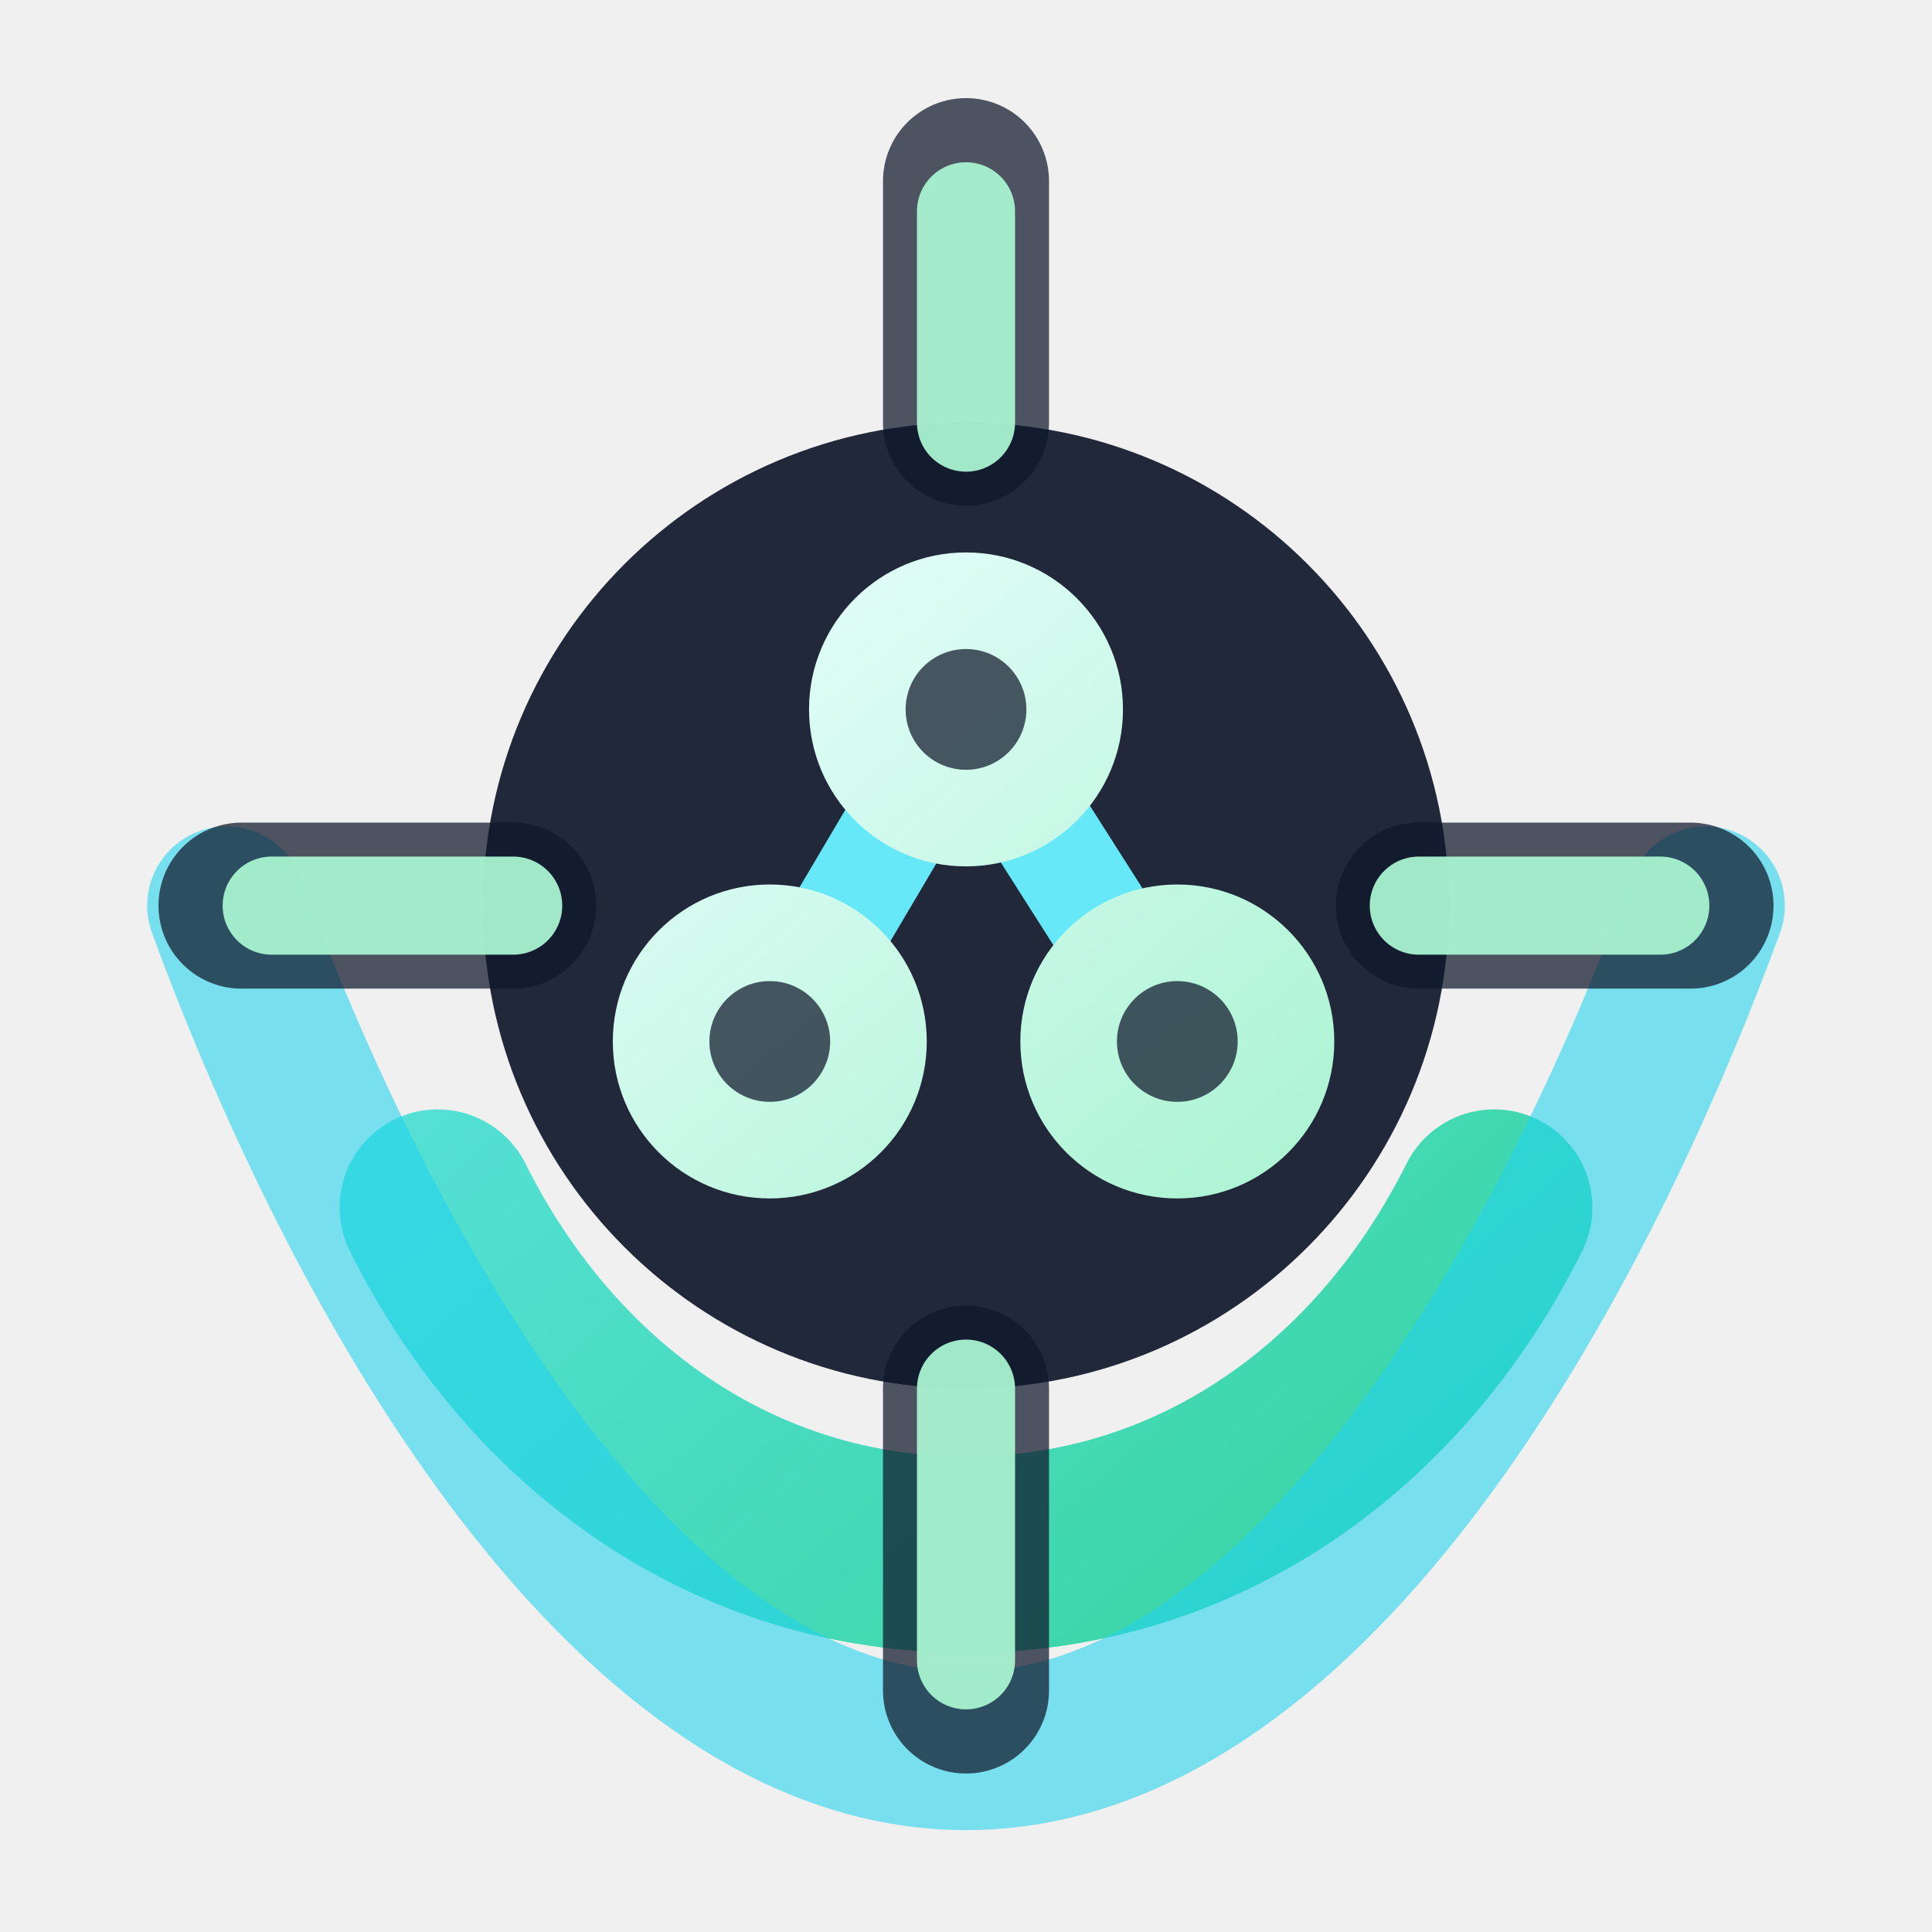
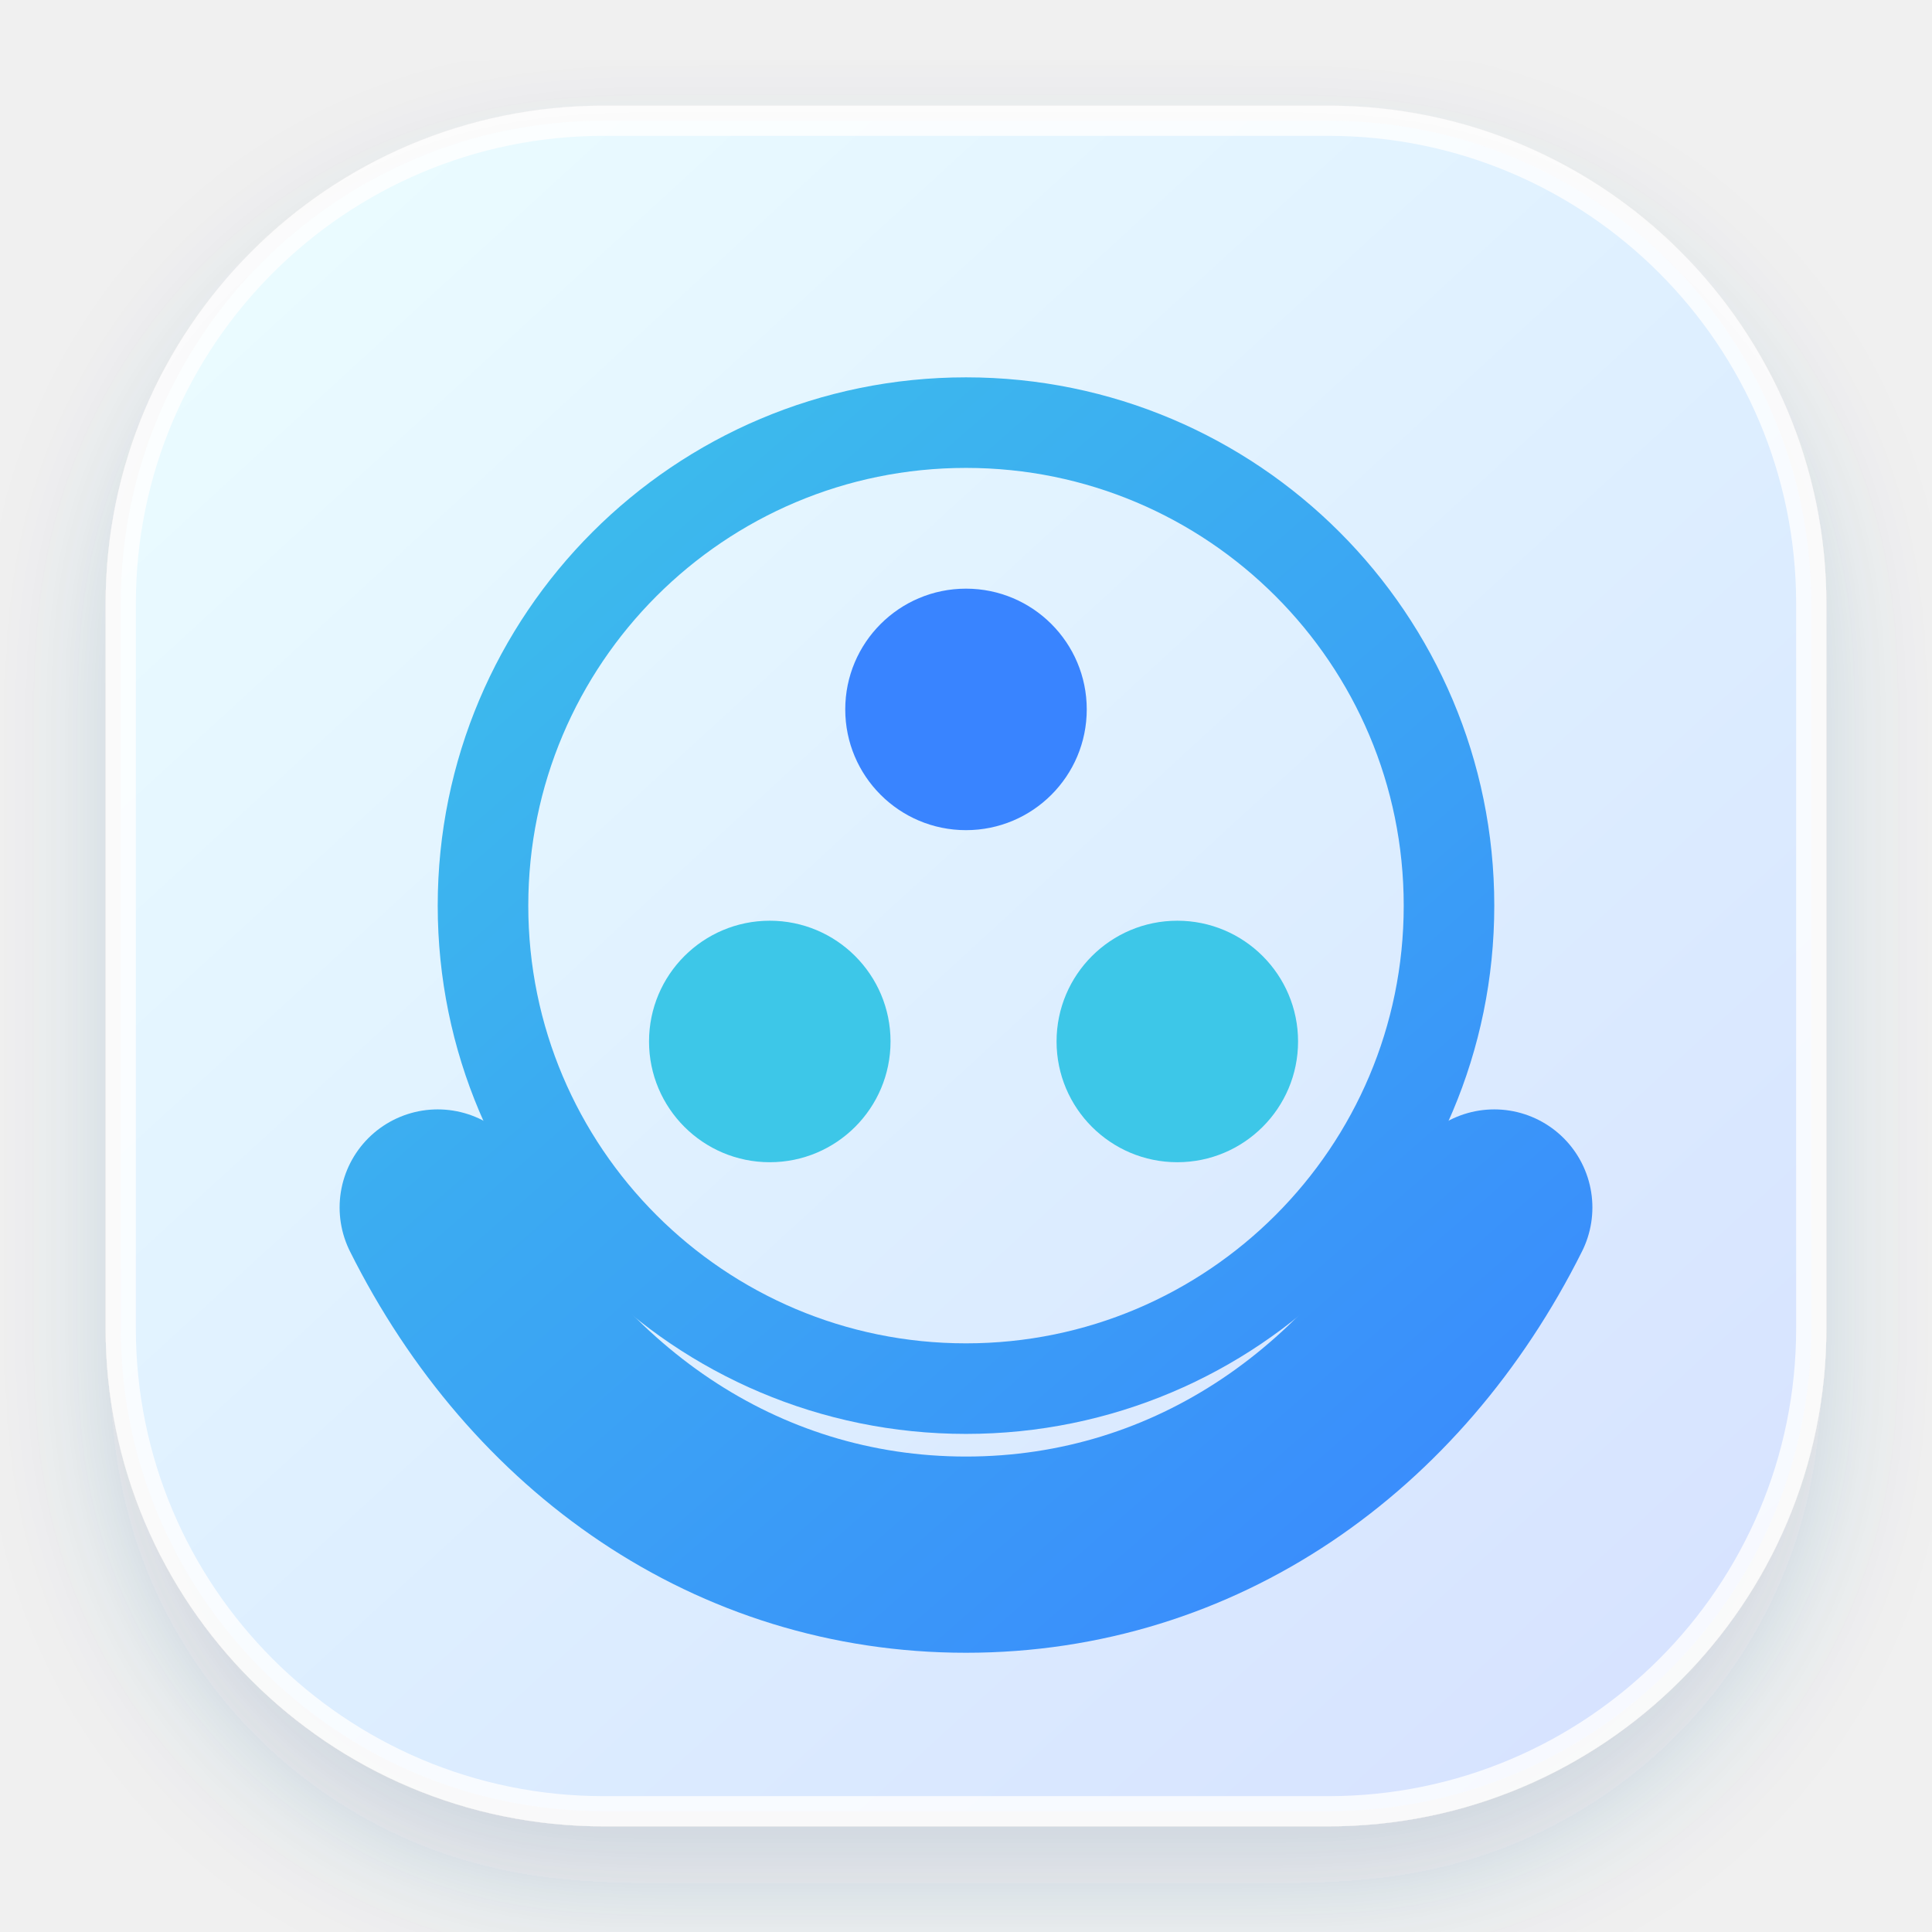
- <svg xmlns="http://www.w3.org/2000/svg" viewBox="0 0 64 64" role="img" aria-label="ModelPing favicon">
+ <svg xmlns="http://www.w3.org/2000/svg" viewBox="0 0 64 64" role="img" aria-label="ModelPing">
  <defs>
-     <linearGradient id="ping" x1="11" y1="8" x2="53" y2="56" gradientUnits="userSpaceOnUse">
-       <stop offset="0" stop-color="#67E8F9" />
-       <stop offset="1" stop-color="#34D399" />
+     <linearGradient id="tile" x1="10" y1="8" x2="54" y2="56" gradientUnits="userSpaceOnUse">
+       <stop offset="0" stop-color="#EAFBFF" />
+       <stop offset="0.56" stop-color="#DDEEFF" />
+       <stop offset="1" stop-color="#D7E3FF" />
    </linearGradient>
-     <linearGradient id="node" x1="22" y1="17" x2="43" y2="42" gradientUnits="userSpaceOnUse">
-       <stop offset="0" stop-color="#ECFEFF" />
-       <stop offset="1" stop-color="#A7F3D0" />
+     <linearGradient id="mark" x1="11" y1="8" x2="53" y2="56" gradientUnits="userSpaceOnUse">
+       <stop offset="0" stop-color="#3DC7E8" />
+       <stop offset="1" stop-color="#3984FF" />
    </linearGradient>
+     <filter id="shadow" x="-20%" y="-20%" width="140%" height="140%">
+       <feDropShadow dx="0" dy="2" stdDeviation="2" flood-color="#315A91" flood-opacity=".18" />
+     </filter>
  </defs>
-   <path d="M14.5 40C18 47 24.4 51.5 32 51.5S46 47 49.5 40" fill="none" stroke="url(#ping)" stroke-width="6.5" stroke-linecap="round" />
-   <path d="M7.5 30C12.2 42.8 21 58 32 58s19.8-15.2 24.5-28" fill="none" stroke="#22D3EE" stroke-opacity=".58" stroke-width="5.25" stroke-linecap="round" />
-   <circle cx="32" cy="30" r="16" fill="#0F172A" fill-opacity=".92" />
-   <path d="M25.5 34.5 32 23.5l7 11" fill="none" stroke="#67E8F9" stroke-width="3.5" stroke-linecap="round" stroke-linejoin="round" />
-   <circle cx="32" cy="23.5" r="5.2" fill="url(#node)" />
-   <circle cx="25.5" cy="34.5" r="5.2" fill="url(#node)" />
-   <circle cx="39" cy="34.5" r="5.2" fill="url(#node)" />
-   <circle cx="32" cy="23.5" r="2" fill="#0F172A" fill-opacity=".72" />
-   <circle cx="25.5" cy="34.5" r="2" fill="#0F172A" fill-opacity=".72" />
-   <circle cx="39" cy="34.5" r="2" fill="#0F172A" fill-opacity=".72" />
-   <path d="M32 6v8M32 46v10M56 30h-9M17 30H8" stroke="#0F172A" stroke-opacity=".72" stroke-width="5.5" stroke-linecap="round" />
-   <path d="M32 7v7M32 46v9M55 30h-8M17 30H9" stroke="#A7F3D0" stroke-opacity=".95" stroke-width="3.25" stroke-linecap="round" />
+   <rect x="4" y="4" width="56" height="56" rx="16" fill="url(#tile)" stroke="#FFFFFF" stroke-opacity=".8" filter="url(#shadow)" />
+   <path d="M14.5 40C18 47 24.4 51.5 32 51.5S46 47 49.5 40" fill="none" stroke="url(#mark)" stroke-width="6.5" stroke-linecap="round" />
+   <circle cx="32" cy="30" r="16" fill="none" stroke="url(#mark)" stroke-width="3" />
+   <circle cx="32" cy="23.5" r="4" fill="#3984FF" />
+   <circle cx="25.5" cy="34.5" r="4" fill="#3DC7E8" />
+   <circle cx="39" cy="34.5" r="4" fill="#3DC7E8" />
</svg>
